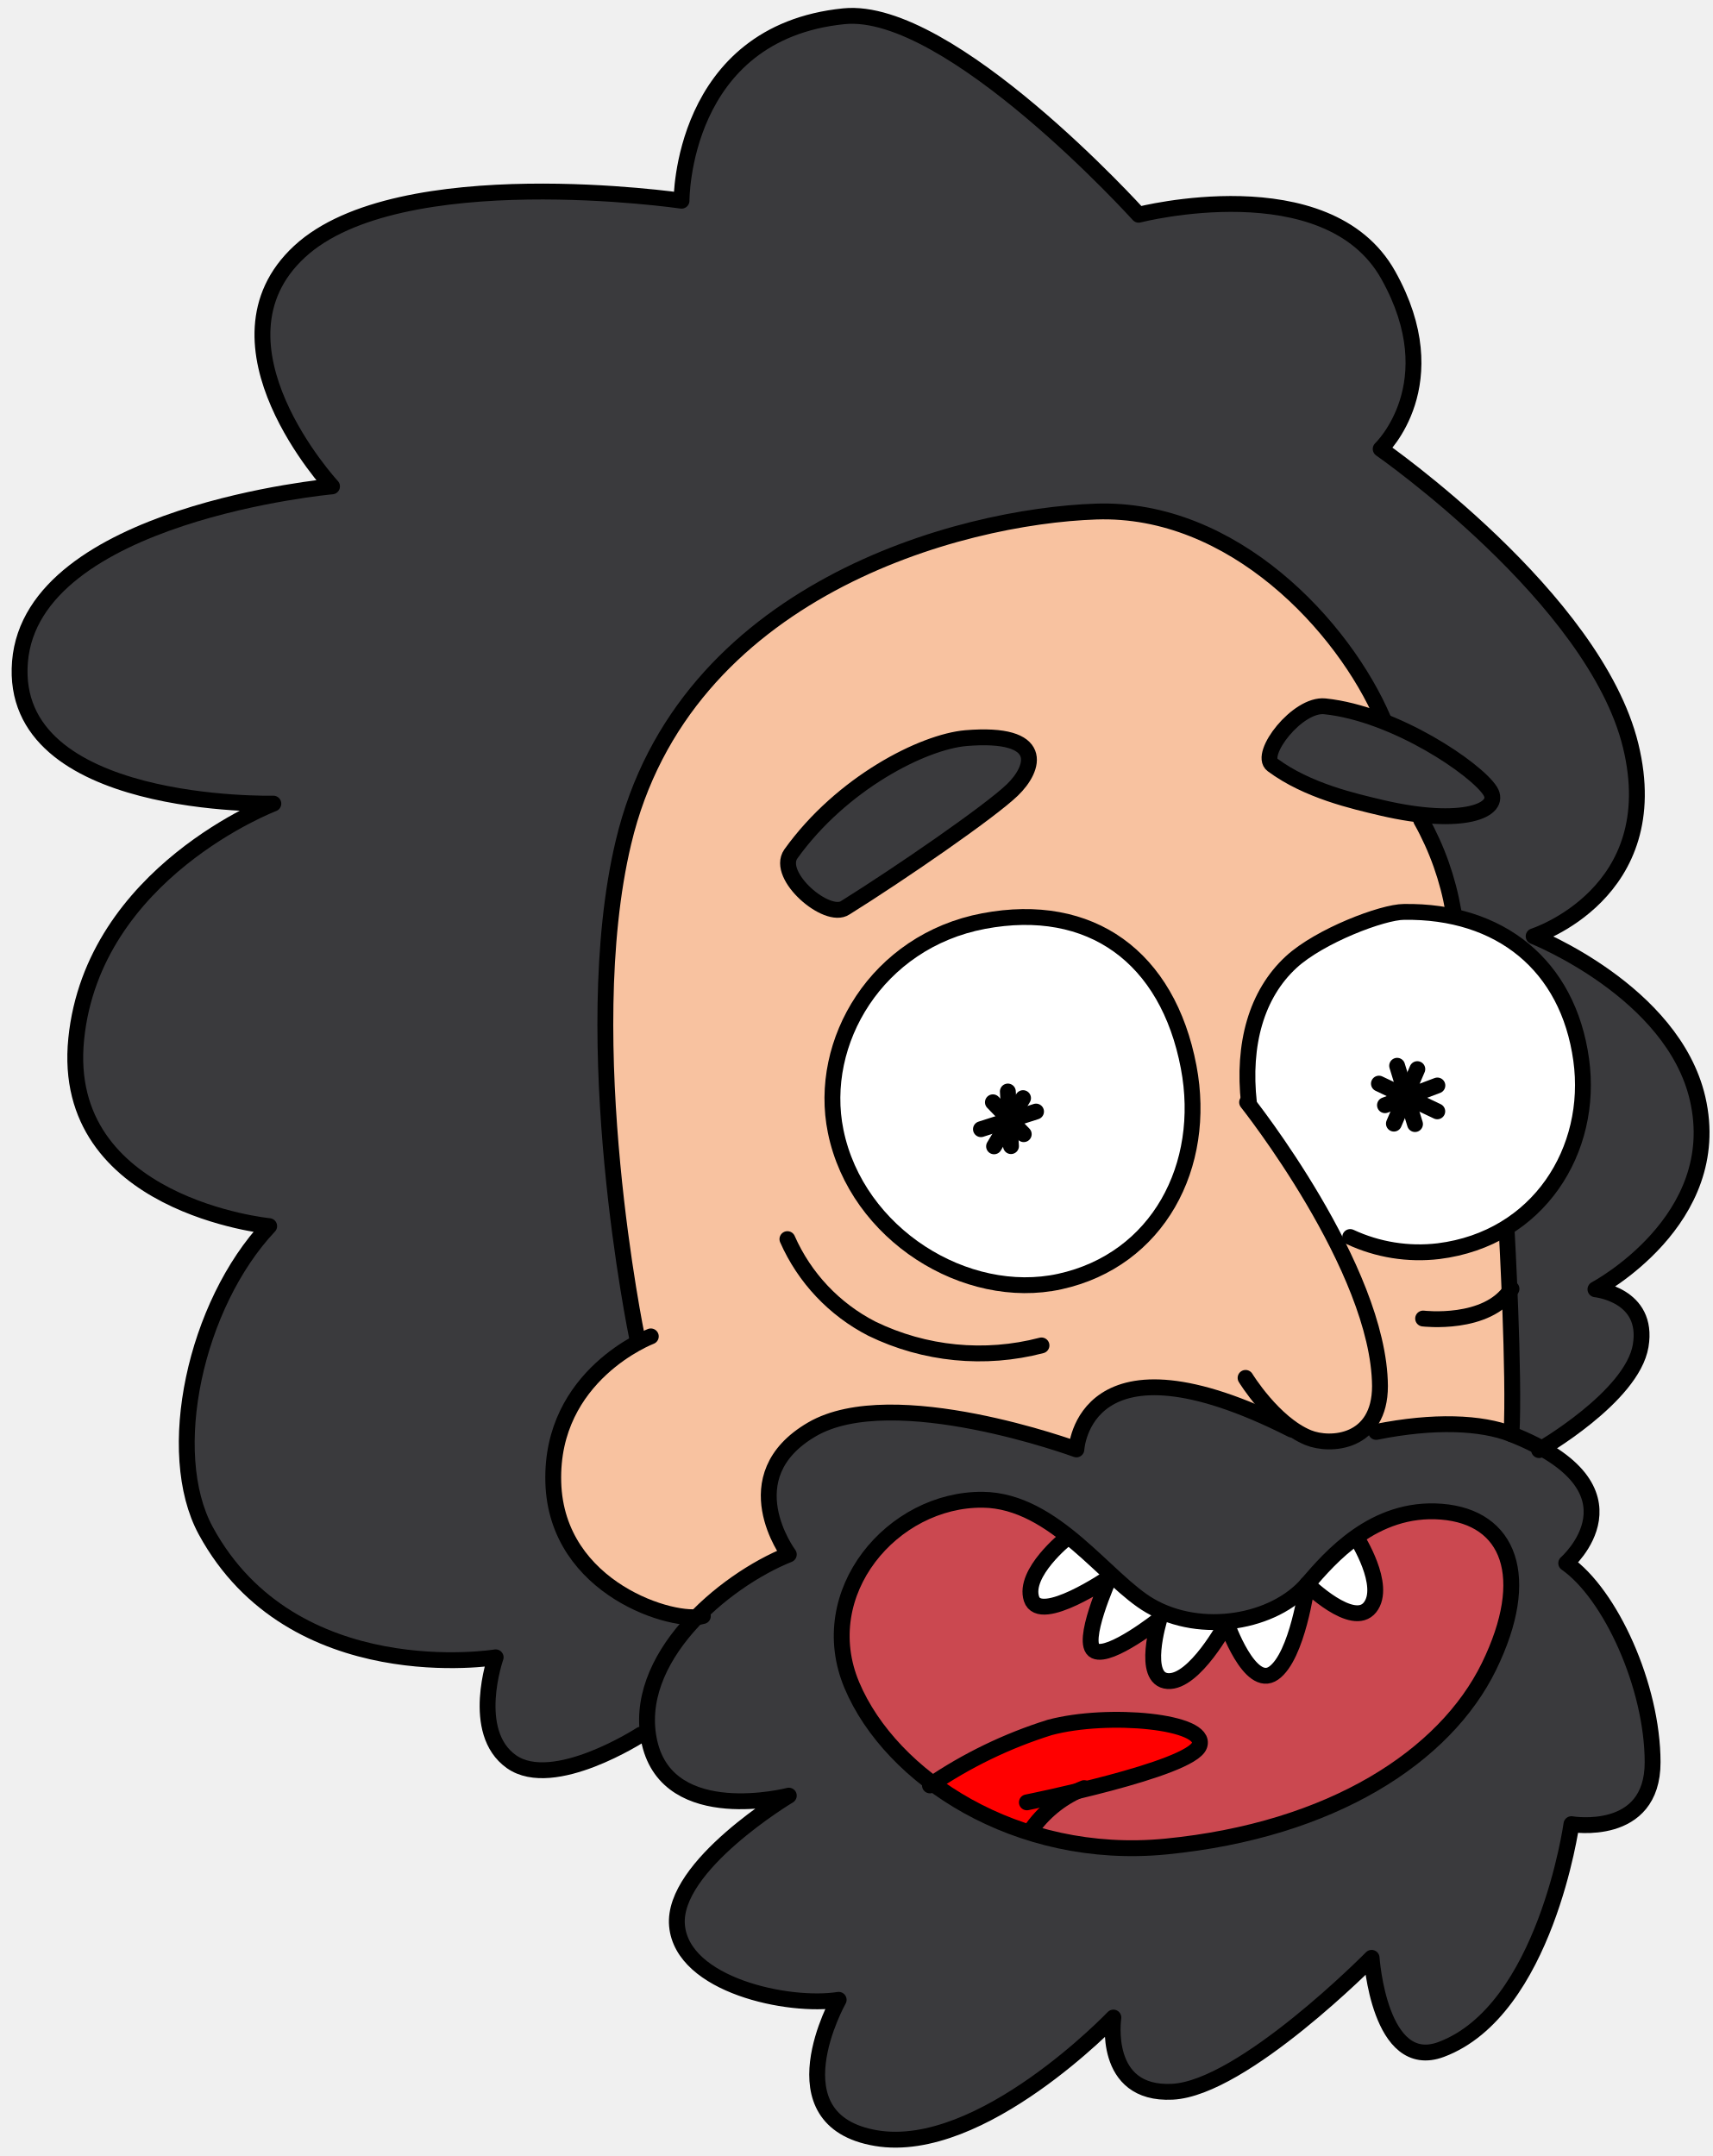
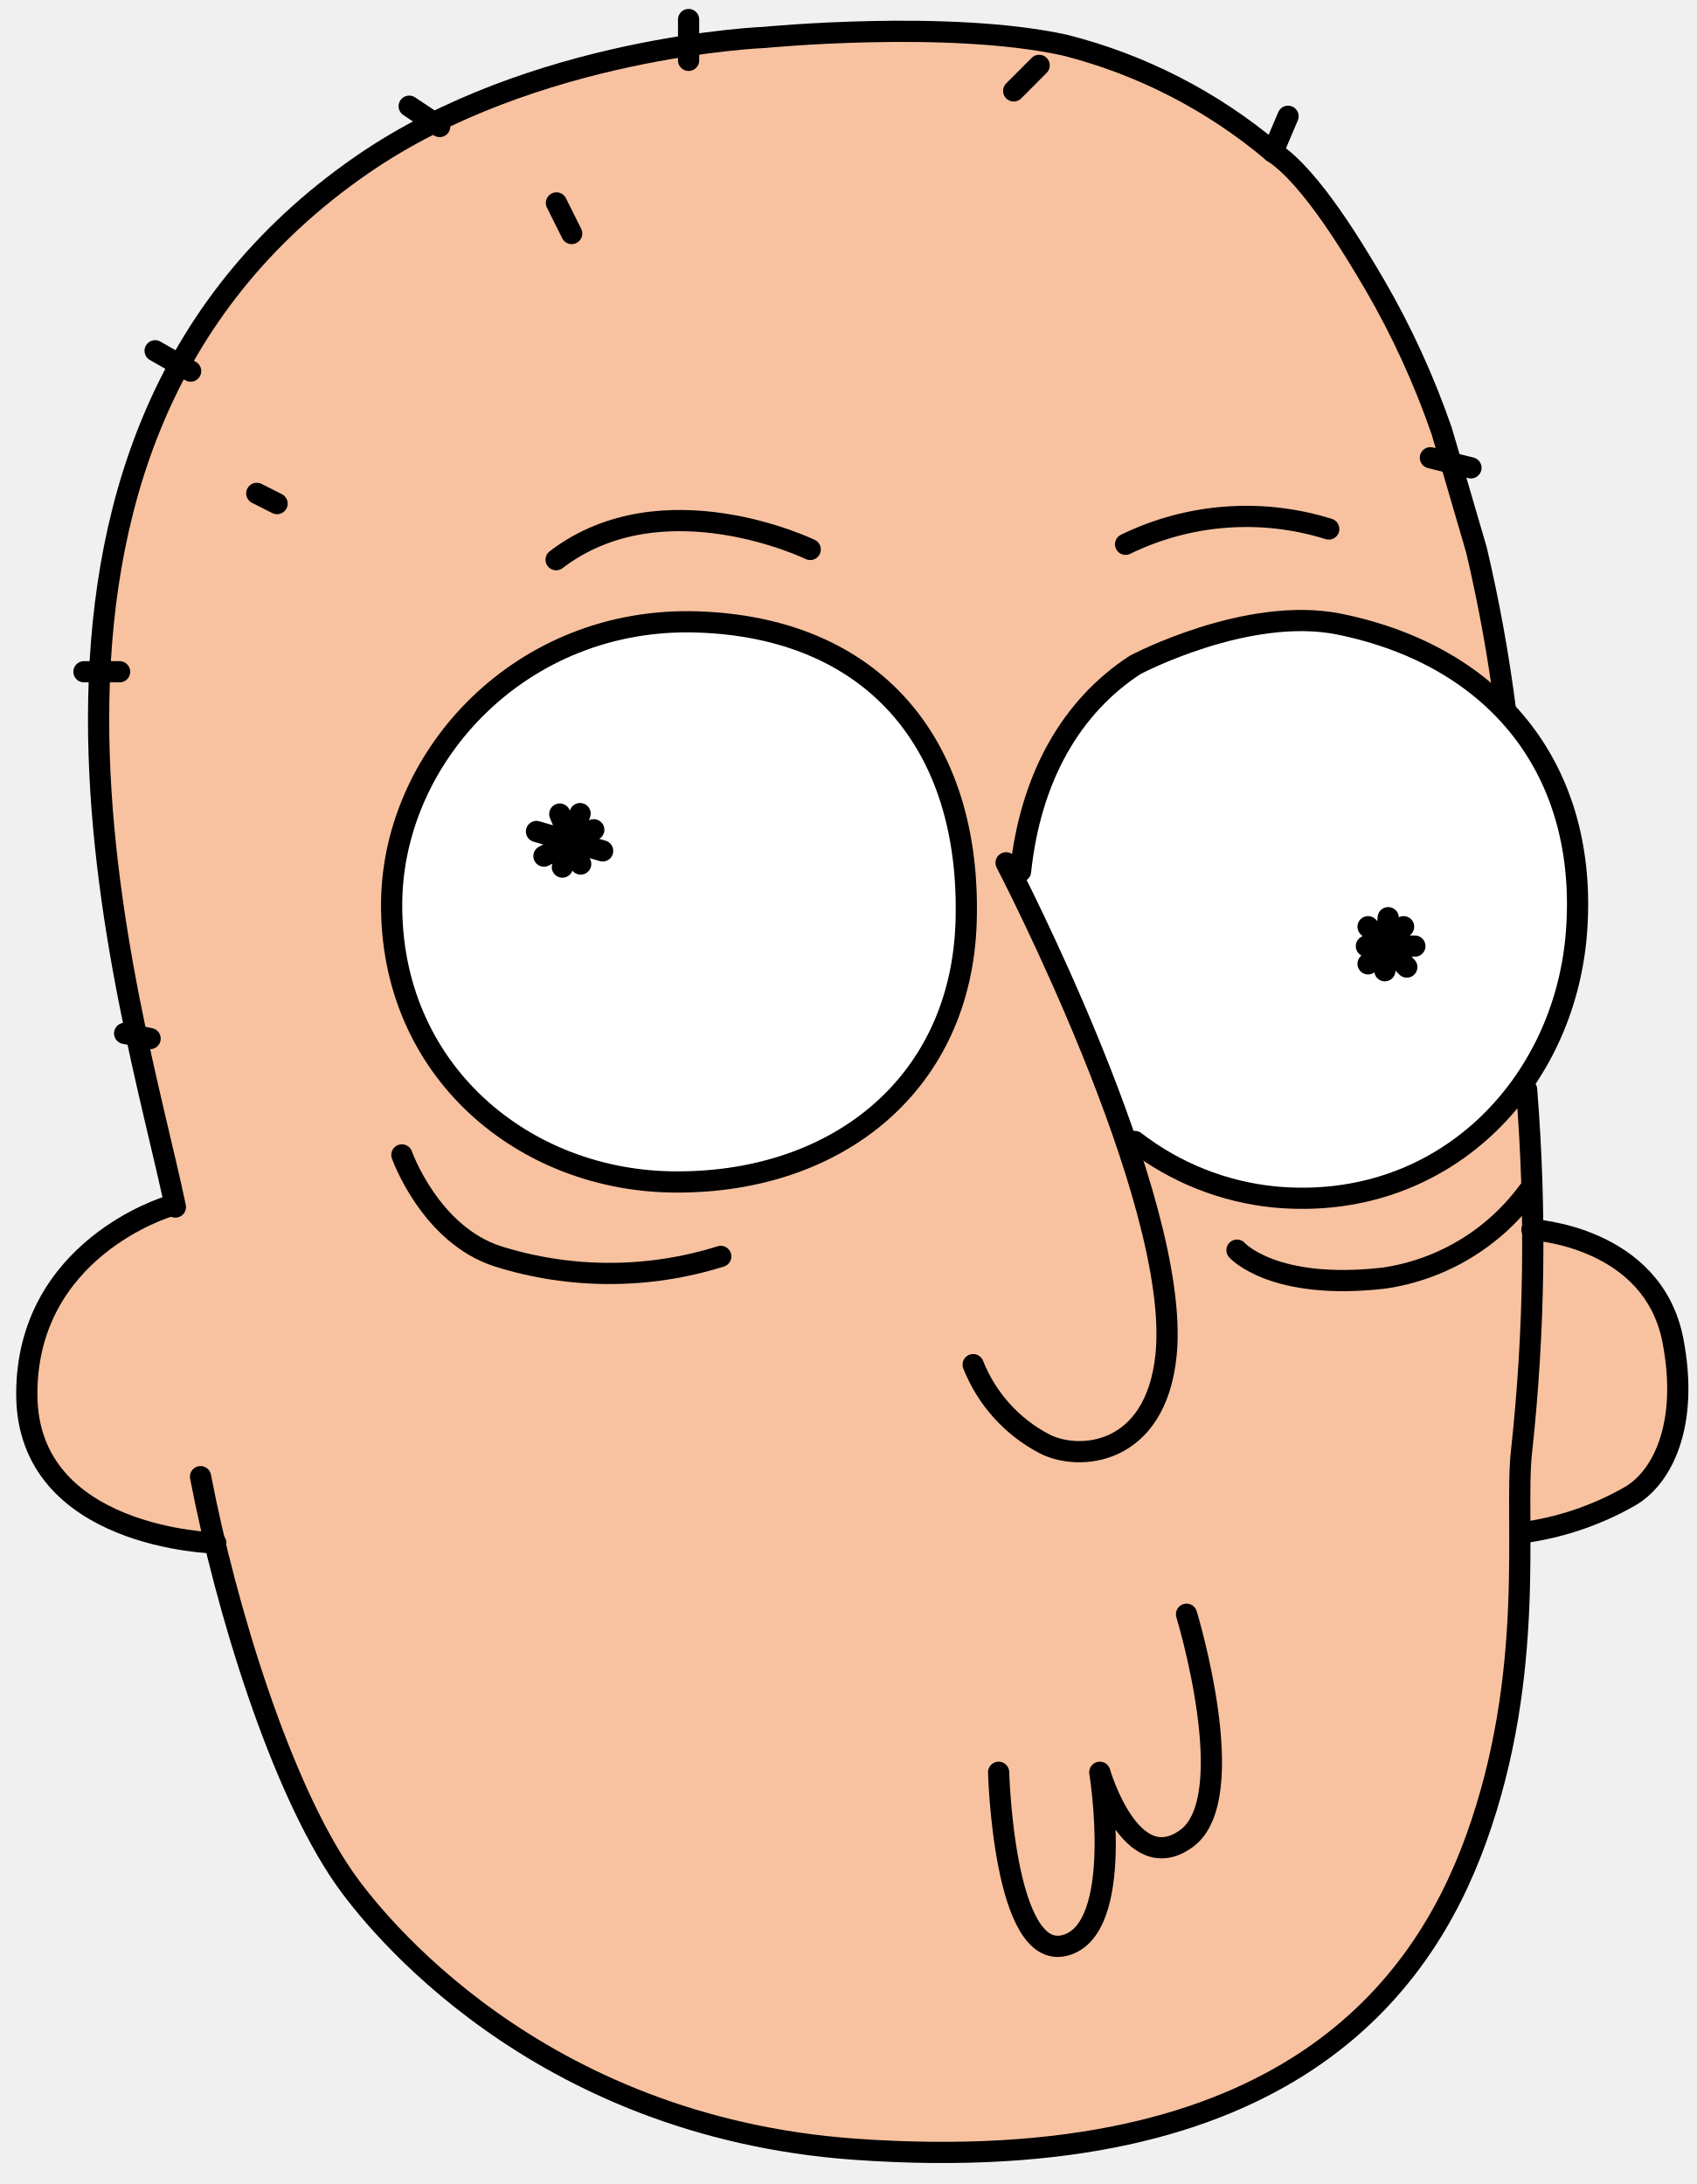
- <svg xmlns="http://www.w3.org/2000/svg" width="108" height="136" viewBox="0 0 108 136" fill="none">
-   <path d="M40.183 109.684C40.183 109.684 34.669 113.261 32.021 111.388C29.374 109.516 31.027 104.806 31.027 104.806C31.027 104.806 18.228 106.912 12.742 96.819C10.066 91.875 12.077 82.565 16.743 77.606C16.743 77.606 3.512 76.319 4.573 65.802C5.633 55.285 17.006 50.955 17.006 50.955C17.006 50.955 0.258 51.379 1.026 42.01C1.794 32.642 20.707 30.952 20.707 30.952C20.707 30.952 12.384 21.949 18.659 16.142C24.934 10.335 42.751 12.931 42.751 12.931C42.751 12.931 42.685 2.326 52.99 1.295C59.66 0.637 71.567 13.801 71.567 13.801C71.567 13.801 83.459 10.737 87.306 17.605C91.153 24.472 86.838 28.575 86.838 28.575C86.838 28.575 100.339 37.937 102.613 47.276C104.888 56.616 96.492 59.293 96.492 59.293C96.492 59.293 105.268 62.774 106.833 69.532C108.611 77.219 100.39 81.563 100.39 81.563C100.39 81.563 103.783 81.899 103.242 85.125C102.701 88.35 96.835 91.707 96.835 91.707L40.183 109.684Z" fill="#3A3A3D" />
-   <path d="M81.323 90.237C68.158 83.567 67.741 91.488 67.741 91.488C67.741 91.488 56.171 87.246 51.066 90.222C45.961 93.199 49.603 98.114 49.603 98.114C45.493 99.73 39.591 104.696 40.827 110.006C42.063 115.316 49.603 113.327 49.603 113.327C49.603 113.327 42.209 117.715 42.553 121.511C42.897 125.306 49.596 126.689 52.748 126.191C52.748 126.191 48.47 133.805 55.111 134.917C61.752 136.028 70.075 127.303 70.075 127.303C70.075 127.303 69.343 132.203 73.79 131.984C78.237 131.764 86.443 123.544 86.443 123.544C86.443 123.544 86.918 130.784 90.831 129.322C97.413 126.857 99.044 115.111 99.044 115.111C99.044 115.111 104.164 115.989 104.164 111.198C104.164 106.408 101.509 100.608 98.715 98.648C98.715 98.648 104.01 93.989 95.263 90.508C93.361 89.776 89.507 89.842 85.887 90.508L83.29 91.173L81.323 90.237Z" fill="#3A3A3D" />
-   <path d="M43.372 102.151C43.372 102.151 39.759 101.603 37.843 99.511C35.927 97.419 35.034 96.168 34.764 92.804C34.493 89.44 38.53 85.534 40.169 84.642C40.169 84.642 38.45 74.461 38.413 72.684C38.377 70.907 37.784 58.978 38.933 54.4C40.081 49.821 42.772 44.044 44.696 42.435C46.619 40.826 52.258 35.911 57.385 34.338C62.512 32.766 69.862 31.786 72.4 32.144C74.938 32.503 79.655 35.019 80.584 36.393C81.513 37.768 84.014 39.677 85.521 42.53L87.181 45.455C87.181 45.455 90.012 52.615 90.75 54.18C91.226 55.315 91.51 56.522 91.591 57.749L94.956 77.884L95.314 86.953L95.424 90.23L92.118 89.842C92.118 89.842 87.137 90.222 86.786 90.332L85.594 90.186C85.327 90.491 84.981 90.716 84.593 90.836C84.206 90.956 83.793 90.966 83.4 90.866C82.304 90.584 81.26 90.13 80.306 89.52C80.306 89.52 75.801 87.714 73.951 87.516C72.244 87.391 70.543 87.822 69.102 88.745C67.924 89.476 68.034 91.495 68.034 91.495C68.034 91.495 60.457 89.228 58.255 89.133C56.054 89.038 52.295 88.401 49.559 91.546C46.824 94.691 49.442 97.829 49.442 97.829C47.584 98.849 45.864 100.103 44.323 101.559L43.372 102.151Z" fill="#F8C2A0" />
-   <path d="M49.677 53.939C52.88 49.463 58.014 46.86 60.728 46.626C65.803 46.209 65.072 48.527 63.653 49.895C62.234 51.263 56.595 55.153 53.114 57.326C51.937 58.108 48.689 55.314 49.677 53.939Z" fill="#3A3A3D" />
-   <path d="M80.028 48.323C82.222 49.954 85.148 50.612 86.911 51.029C92.067 52.236 94.51 51.175 93.764 49.975C92.908 48.608 87.766 45.09 83.341 44.629C81.594 44.439 79.129 47.657 80.028 48.323Z" fill="#3A3A3D" />
-   <path d="M52.47 71.433C51.337 65.809 55.067 59.439 61.81 58.166C68.553 56.894 73.417 60.434 74.741 67.374C75.925 73.606 72.817 79.544 66.623 80.905C60.713 82.199 53.801 77.95 52.47 71.433Z" fill="white" />
-   <path d="M72.496 101.303C69.738 99.723 66.484 94.662 61.934 94.611C56.244 94.552 51.212 100.462 53.677 106.313C56.142 112.164 64.085 117.408 73.483 116.486C83.971 115.455 91.094 110.789 93.859 105.128C96.623 99.467 95.146 95.715 90.831 95.371C86.516 95.028 83.781 98.297 82.376 99.921C80.329 102.363 75.735 103.168 72.496 101.303Z" fill="#CB4850" />
-   <path d="M78.522 69.796C78.522 69.796 78.559 64.617 79.524 63.081C81.036 60.885 83.201 59.219 85.711 58.32C88.418 57.486 91.263 57.099 93.091 58.064C94.919 59.03 98.115 60.734 99.205 64.603C100.295 68.472 99.308 73.379 97.918 74.747C96.528 76.115 94.773 77.906 91.862 78.704C88.951 79.501 85.046 78.309 85.046 78.309L83.934 77.789C83.934 77.789 80.219 71.287 78.522 69.796Z" fill="white" />
-   <path d="M67.251 97.178C67.251 97.178 64.582 99.372 65.057 101.003C65.533 102.634 69.98 99.642 69.98 99.642C69.98 99.642 68.093 103.833 69.065 104.287C70.038 104.74 73.124 102.29 73.124 102.29C73.124 102.29 71.962 106.108 73.651 106.188C75.34 106.269 77.359 102.531 77.359 102.531C77.359 102.531 78.822 106.744 80.328 105.684C81.835 104.623 82.442 100.074 82.442 100.074C82.442 100.074 85.324 102.948 86.406 101.537C87.489 100.125 85.558 97.148 85.558 97.148L83.364 98.867C82.372 100.148 81.06 101.144 79.56 101.756C77.315 102.539 75.633 102.67 74.141 102.173C72.906 101.64 71.756 100.93 70.725 100.067L67.251 97.178Z" fill="white" />
-   <path d="M75.596 109.743C75.223 108.909 71.72 108.127 69.746 108.427C67.161 108.697 64.641 109.404 62.293 110.518C59.77 111.864 58.753 112.493 58.753 112.493C60.668 113.722 62.696 114.765 64.809 115.609L67.069 113.195C68.624 112.716 70.204 112.318 71.801 112.003C73.461 111.732 75.999 110.635 75.596 109.743Z" fill="#FF0000" />
-   <path d="M40.417 109.421C40.417 109.421 34.903 112.997 32.255 111.125C29.608 109.253 31.261 104.543 31.261 104.543C31.261 104.543 18.462 106.642 12.976 96.556C10.3 91.619 12.311 82.302 16.977 77.343C16.977 77.343 3.746 76.056 4.807 65.539C5.867 55.022 17.24 50.692 17.24 50.692C17.24 50.692 0.499 51.101 1.26 41.747C2.02 32.393 20.941 30.681 20.941 30.681C20.941 30.681 12.618 21.678 18.893 15.871C25.168 10.064 42.984 12.661 42.984 12.661C42.984 12.661 42.926 2.063 53.231 1.024C59.901 0.359 71.815 13.546 71.815 13.546C71.815 13.546 83.707 10.481 87.554 17.349C91.401 24.216 87.079 28.319 87.079 28.319C87.079 28.319 100.573 37.703 102.847 47.042C105.122 56.382 96.726 59.059 96.726 59.059C96.726 59.059 105.502 62.54 107.067 69.298C108.845 76.985 100.624 81.329 100.624 81.329C100.624 81.329 104.018 81.665 103.476 84.891C102.935 88.116 97.07 91.473 97.07 91.473" stroke="black" stroke-linecap="round" stroke-linejoin="round" />
-   <path d="M78.654 69.532C78.654 69.532 86.977 80.005 87.035 87.429C87.035 91.042 83.912 91.261 82.501 90.683C80.306 89.777 78.558 86.917 78.558 86.917" stroke="black" stroke-linecap="round" stroke-linejoin="round" />
-   <path d="M49.874 53.873C53.077 49.397 58.219 46.794 60.925 46.56C66.001 46.143 65.269 48.461 63.851 49.829C62.432 51.197 56.793 55.087 53.312 57.26C52.17 58.035 48.923 55.248 49.874 53.873Z" stroke="black" stroke-linecap="round" stroke-linejoin="round" />
-   <path d="M80.255 48.249C82.449 49.88 85.375 50.538 87.138 50.955C92.294 52.162 94.736 51.101 93.99 49.902C93.135 48.527 87.993 45.016 83.561 44.555C81.828 44.373 79.363 47.59 80.255 48.249Z" stroke="black" stroke-linecap="round" stroke-linejoin="round" />
-   <path d="M88.117 67.228L89.244 70.907" stroke="black" stroke-linecap="round" stroke-linejoin="round" />
-   <path d="M90.655 68.472L87.35 69.716" stroke="black" stroke-linecap="round" stroke-linejoin="round" />
-   <path d="M89.39 67.44L87.913 70.878" stroke="black" stroke-linecap="round" stroke-linejoin="round" />
-   <path d="M90.648 70.103L86.969 68.355" stroke="black" stroke-linecap="round" stroke-linejoin="round" />
-   <path d="M62.622 69.532L64.567 71.543" stroke="black" stroke-linecap="round" stroke-linejoin="round" />
-   <path d="M64.523 69.269L62.695 72.311" stroke="black" stroke-linecap="round" stroke-linejoin="round" />
-   <path d="M65.343 70.117L61.868 71.229" stroke="black" stroke-linecap="round" stroke-linejoin="round" />
-   <path d="M63.565 68.852L63.763 72.297" stroke="black" stroke-linecap="round" stroke-linejoin="round" />
-   <path d="M86.794 90.325C90.414 89.594 93.427 89.718 95.329 90.471C104.105 93.945 98.781 98.604 98.781 98.604C101.575 100.557 104.222 106.364 104.23 111.154C104.237 115.945 99.11 115.067 99.11 115.067C99.11 115.067 97.472 126.813 90.897 129.278C86.991 130.741 86.508 123.5 86.508 123.5C86.508 123.5 78.398 131.728 73.936 131.947C69.475 132.167 70.221 127.267 70.221 127.267C70.221 127.267 61.898 135.992 55.257 134.873C48.616 133.754 52.895 126.148 52.895 126.148C49.742 126.645 43.043 125.241 42.699 121.467C42.356 117.693 49.75 113.268 49.75 113.268C49.75 113.268 42.202 115.228 40.973 109.948C39.745 104.667 45.617 99.709 49.75 98.056C49.75 98.056 46.093 93.148 51.212 90.164C56.332 87.18 67.888 91.429 67.888 91.429C67.888 91.429 68.297 83.516 81.469 90.179" stroke="black" stroke-linecap="round" stroke-linejoin="round" />
-   <path d="M52.705 71.36C51.556 65.729 55.301 59.373 62.044 58.1C68.787 56.828 73.651 60.368 74.968 67.308C76.152 73.54 73.037 79.478 66.842 80.839C60.94 82.133 54.036 77.877 52.705 71.36Z" stroke="black" stroke-linecap="round" stroke-linejoin="round" />
-   <path d="M85.156 78.031C86.894 78.841 88.824 79.15 90.729 78.923C97.04 78.133 100.514 72.538 99.725 66.848C98.898 60.88 94.605 57.435 88.549 57.523C87.204 57.523 83.225 59.037 81.433 60.69C79.239 62.716 78.361 65.868 78.771 69.576" stroke="black" stroke-linecap="round" stroke-linejoin="round" />
-   <path d="M49.662 78.163C50.737 80.604 52.62 82.6 54.994 83.816C58.318 85.432 62.111 85.805 65.686 84.869" stroke="black" stroke-linecap="round" stroke-linejoin="round" />
-   <path d="M89.756 83.173C89.756 83.173 93.8 83.663 95.329 81.3" stroke="black" stroke-linecap="round" stroke-linejoin="round" />
-   <path d="M72.546 101.296C69.789 99.716 66.527 94.655 61.986 94.604C56.295 94.545 51.264 100.455 53.728 106.306C56.193 112.157 64.136 117.401 73.534 116.479C84.022 115.448 91.145 110.782 93.91 105.121C96.674 99.46 95.197 95.701 90.919 95.357C86.64 95.013 83.868 98.283 82.464 99.906C80.358 102.356 75.765 103.161 72.546 101.296Z" stroke="black" stroke-linecap="round" stroke-linejoin="round" />
-   <path d="M85.558 97.002C85.558 97.002 87.488 100.023 86.406 101.391C85.323 102.758 82.442 99.928 82.442 99.928C82.442 99.928 81.835 104.477 80.328 105.538C78.822 106.598 77.359 102.385 77.359 102.385C77.359 102.385 75.348 106.159 73.651 106.042C71.954 105.925 73.124 102.144 73.124 102.144C73.124 102.144 70.038 104.594 69.065 104.141C68.092 103.687 69.979 99.496 69.979 99.496C69.979 99.496 65.591 102.502 65.057 100.857C64.523 99.211 67.251 97.039 67.251 97.039" stroke="black" stroke-linecap="round" stroke-linejoin="round" />
-   <path d="M58.651 112.624C60.975 111.04 63.521 109.808 66.206 108.967C69.906 107.98 76.189 108.58 75.648 110.101C75.106 111.622 64.765 113.692 64.765 113.692" stroke="black" stroke-linecap="round" stroke-linejoin="round" />
-   <path d="M68.378 112.793C67.085 113.303 65.962 114.167 65.138 115.287" stroke="black" stroke-linecap="round" stroke-linejoin="round" />
-   <path d="M40.176 84.35C40.176 84.35 36.322 65.729 39.32 53.142C43.094 37.205 60.486 32.561 69.131 32.269C77.776 31.976 84.746 39.524 87.247 45.367" stroke="black" stroke-linecap="round" stroke-linejoin="round" />
-   <path d="M91.665 57.472C91.318 55.459 90.63 53.52 89.632 51.738" stroke="black" stroke-linecap="round" stroke-linejoin="round" />
-   <path d="M95.029 77.687C95.029 77.687 95.534 86.763 95.329 90.471" stroke="black" stroke-linecap="round" stroke-linejoin="round" />
-   <path d="M41.046 84.299C41.046 84.299 34.705 86.712 34.896 93.499C35.086 100.287 42.604 102.466 44.33 101.94" stroke="black" stroke-linecap="round" stroke-linejoin="round" />
+ <svg xmlns="http://www.w3.org/2000/svg" width="80" height="103" viewBox="0 0 80 103" fill="none">
+   <path d="M31.805 2.002C23.72 3.264 16.907 7.719 14.917 9.571C12.402 11.914 8.686 15.641 7.012 20.204C5.021 25.865 4.226 31.88 4.676 37.866C5.254 44.27 6.43 50.605 8.19 56.788C6.516 56.788 2.923 60.032 1.96 62.072C0.997 64.113 -0.074 67.962 3.282 70.485C5.279 71.992 7.735 72.757 10.231 72.648C12.028 80.455 14.859 87.303 19.056 91.873C23.253 96.444 31.395 100.163 34.988 100.524C42.983 102.178 51.28 101.554 58.94 98.722C63.661 96.927 67.686 91.513 70.079 85.868C71.703 82.034 71.832 75.964 71.875 71.934C72.099 71.986 72.332 71.966 72.544 71.876C73.328 71.931 74.116 71.824 74.858 71.561C75.599 71.298 76.279 70.885 76.855 70.348C78.652 68.546 79.55 66.477 79.011 63.233C78.472 59.989 74.8 58.064 72.544 58.1C72.328 54.741 71.825 50.798 71.825 50.798L70.984 32.899C70.747 26.534 67.154 17.4 64.639 13.075C62.123 8.75 60.054 7.409 60.054 7.409C60.054 7.409 56.662 4.403 53.543 3.321C50.51 2.19 47.319 1.543 44.086 1.404C41.211 1.404 33.889 1.642 31.805 2.002Z" fill="#F8C2A0" />
+   <path d="M18.589 42.486C18.697 35.595 24.719 29.085 32.961 29.33C41.204 29.576 45.918 34.989 45.674 43.452C45.451 51.086 39.638 55.765 32.063 55.765C24.834 55.765 18.459 50.481 18.589 42.486Z" fill="white" />
+   <path d="M53.622 53.833C55.53 55.296 57.807 56.195 60.197 56.428C68.103 57.149 73.852 51.209 74.434 43.971C75.023 36.373 70.84 30.224 63.273 29.417C61.595 29.379 59.915 29.434 58.243 29.583C56.592 29.827 55.011 30.422 53.608 31.327C50.604 33.288 48.405 37.282 47.923 41.736L53.622 53.833Z" fill="white" />
+   <path d="M47.435 40.691C47.435 40.691 55.706 56.551 54.98 63.882C54.499 68.69 50.841 68.928 49.231 68.085C47.706 67.285 46.518 65.962 45.883 64.358" stroke="black" stroke-linecap="round" stroke-linejoin="round" />
+   <path d="M8.27 56.925C6.293 47.417 -2.345 21.185 17.073 7.769C25.157 2.182 36.045 1.764 36.045 1.764C36.045 1.764 44.668 0.921 50.194 2.125C53.808 3.039 57.167 4.764 60.018 7.171C61.829 8.339 63.942 11.95 64.811 13.421C66.086 15.615 67.144 17.927 67.973 20.327L69.612 25.935C70.197 28.418 70.653 30.93 70.977 33.461" stroke="black" stroke-linecap="round" stroke-linejoin="round" />
+   <path d="M9.455 69.642C10.655 75.891 13.235 84.261 16.225 88.564C17.604 90.547 25.207 100.279 40.299 101.36C60.629 102.802 67.082 93.654 69.583 86.762C72.457 78.833 71.379 71.566 71.739 68.438C72.355 62.773 72.434 57.062 71.976 51.382" stroke="black" stroke-linecap="round" stroke-linejoin="round" />
+   <path d="M18.467 42.486C18.575 35.595 24.597 29.085 32.839 29.33C41.082 29.576 45.796 34.989 45.552 43.452C45.329 51.072 39.544 55.743 31.948 55.743C24.712 55.765 18.345 50.481 18.467 42.486Z" stroke="black" stroke-linecap="round" stroke-linejoin="round" />
+   <path d="M48.117 41.095C48.592 36.64 50.518 33.317 53.522 31.356C53.522 31.356 58.818 28.552 63.158 29.438C70.603 30.959 74.915 36.395 74.326 43.993C73.765 51.202 68.016 57.192 60.083 56.45C57.69 56.211 55.412 55.304 53.507 53.833" stroke="black" stroke-linecap="round" stroke-linejoin="round" />
+   <path d="M18.948 54.467C18.948 54.467 20.278 58.23 23.483 59.254C26.901 60.325 30.564 60.325 33.982 59.254" stroke="black" stroke-linecap="round" stroke-linejoin="round" />
+   <path d="M58.322 58.959C58.322 58.959 60.018 60.876 65.242 60.278C66.591 60.083 67.888 59.621 69.057 58.92C70.227 58.218 71.246 57.29 72.055 56.19" stroke="black" stroke-linecap="round" stroke-linejoin="round" />
+   <path d="M7.91 56.911C7.91 56.911 1.263 58.894 1.263 65.742C1.263 72.59 10.174 72.77 10.174 72.77" stroke="black" stroke-linecap="round" stroke-linejoin="round" />
+   <path d="M72.228 57.993C72.228 57.993 77.919 58.281 78.875 63.219C79.651 67.242 78.343 69.757 76.776 70.608C75.222 71.485 73.514 72.055 71.746 72.288" stroke="black" stroke-linecap="round" stroke-linejoin="round" />
+   <path d="M65.451 43.279L65.293 45.781" stroke="black" stroke-linecap="round" stroke-linejoin="round" />
+   <path d="M66.708 44.62H64.423" stroke="black" stroke-linecap="round" stroke-linejoin="round" />
+   <path d="M66.177 43.705L64.502 45.456" stroke="black" stroke-linecap="round" stroke-linejoin="round" />
+   <path d="M66.328 45.608L64.502 43.705" stroke="black" stroke-linecap="round" stroke-linejoin="round" />
+   <path d="M26.393 38.392L27.378 40.749" stroke="black" stroke-linecap="round" stroke-linejoin="round" />
+   <path d="M27.996 39.134L25.646 40.374" stroke="black" stroke-linecap="round" stroke-linejoin="round" />
+   <path d="M28.413 40.129L25.294 39.214" stroke="black" stroke-linecap="round" stroke-linejoin="round" />
+   <path d="M27.349 38.37L26.515 40.893" stroke="black" stroke-linecap="round" stroke-linejoin="round" />
+   <path d="M55.943 76.129C55.943 76.129 58.581 84.78 55.943 86.705C53.306 88.629 51.854 83.583 51.854 83.583C51.854 83.583 53.069 91.03 50.194 91.751C47.32 92.472 47.083 83.583 47.083 83.583" stroke="black" stroke-linecap="round" stroke-linejoin="round" />
+   <path d="M19.293 5.008L20.73 5.967" stroke="black" stroke-linecap="round" stroke-linejoin="round" />
+   <path d="M32.466 0.921V2.846" stroke="black" stroke-linecap="round" stroke-linejoin="round" />
+   <path d="M7.314 16.543L8.988 17.501" stroke="black" stroke-linecap="round" stroke-linejoin="round" />
+   <path d="M3.958 31.681H5.639" stroke="black" stroke-linecap="round" stroke-linejoin="round" />
+   <path d="M60.729 5.484L60.011 7.171" stroke="black" stroke-linecap="round" stroke-linejoin="round" />
+   <path d="M48.994 3.083L47.794 4.287" stroke="black" stroke-linecap="round" stroke-linejoin="round" />
+   <path d="M69.353 22.064L67.441 21.588" stroke="black" stroke-linecap="round" stroke-linejoin="round" />
+   <path d="M26.235 9.571L26.954 11.013" stroke="black" stroke-linecap="round" stroke-linejoin="round" />
+   <path d="M5.876 48.736L7.077 48.981" stroke="black" stroke-linecap="round" stroke-linejoin="round" />
+   <path d="M12.107 23.268L13.063 23.751" stroke="black" stroke-linecap="round" stroke-linejoin="round" />
+   <path d="M53.069 25.669C56.054 24.214 59.48 23.956 62.648 24.948" stroke="black" stroke-linecap="round" stroke-linejoin="round" />
+   <path d="M38.2 25.913C38.2 25.913 31.251 22.547 26.221 26.396" stroke="black" stroke-linecap="round" stroke-linejoin="round" />
</svg>
